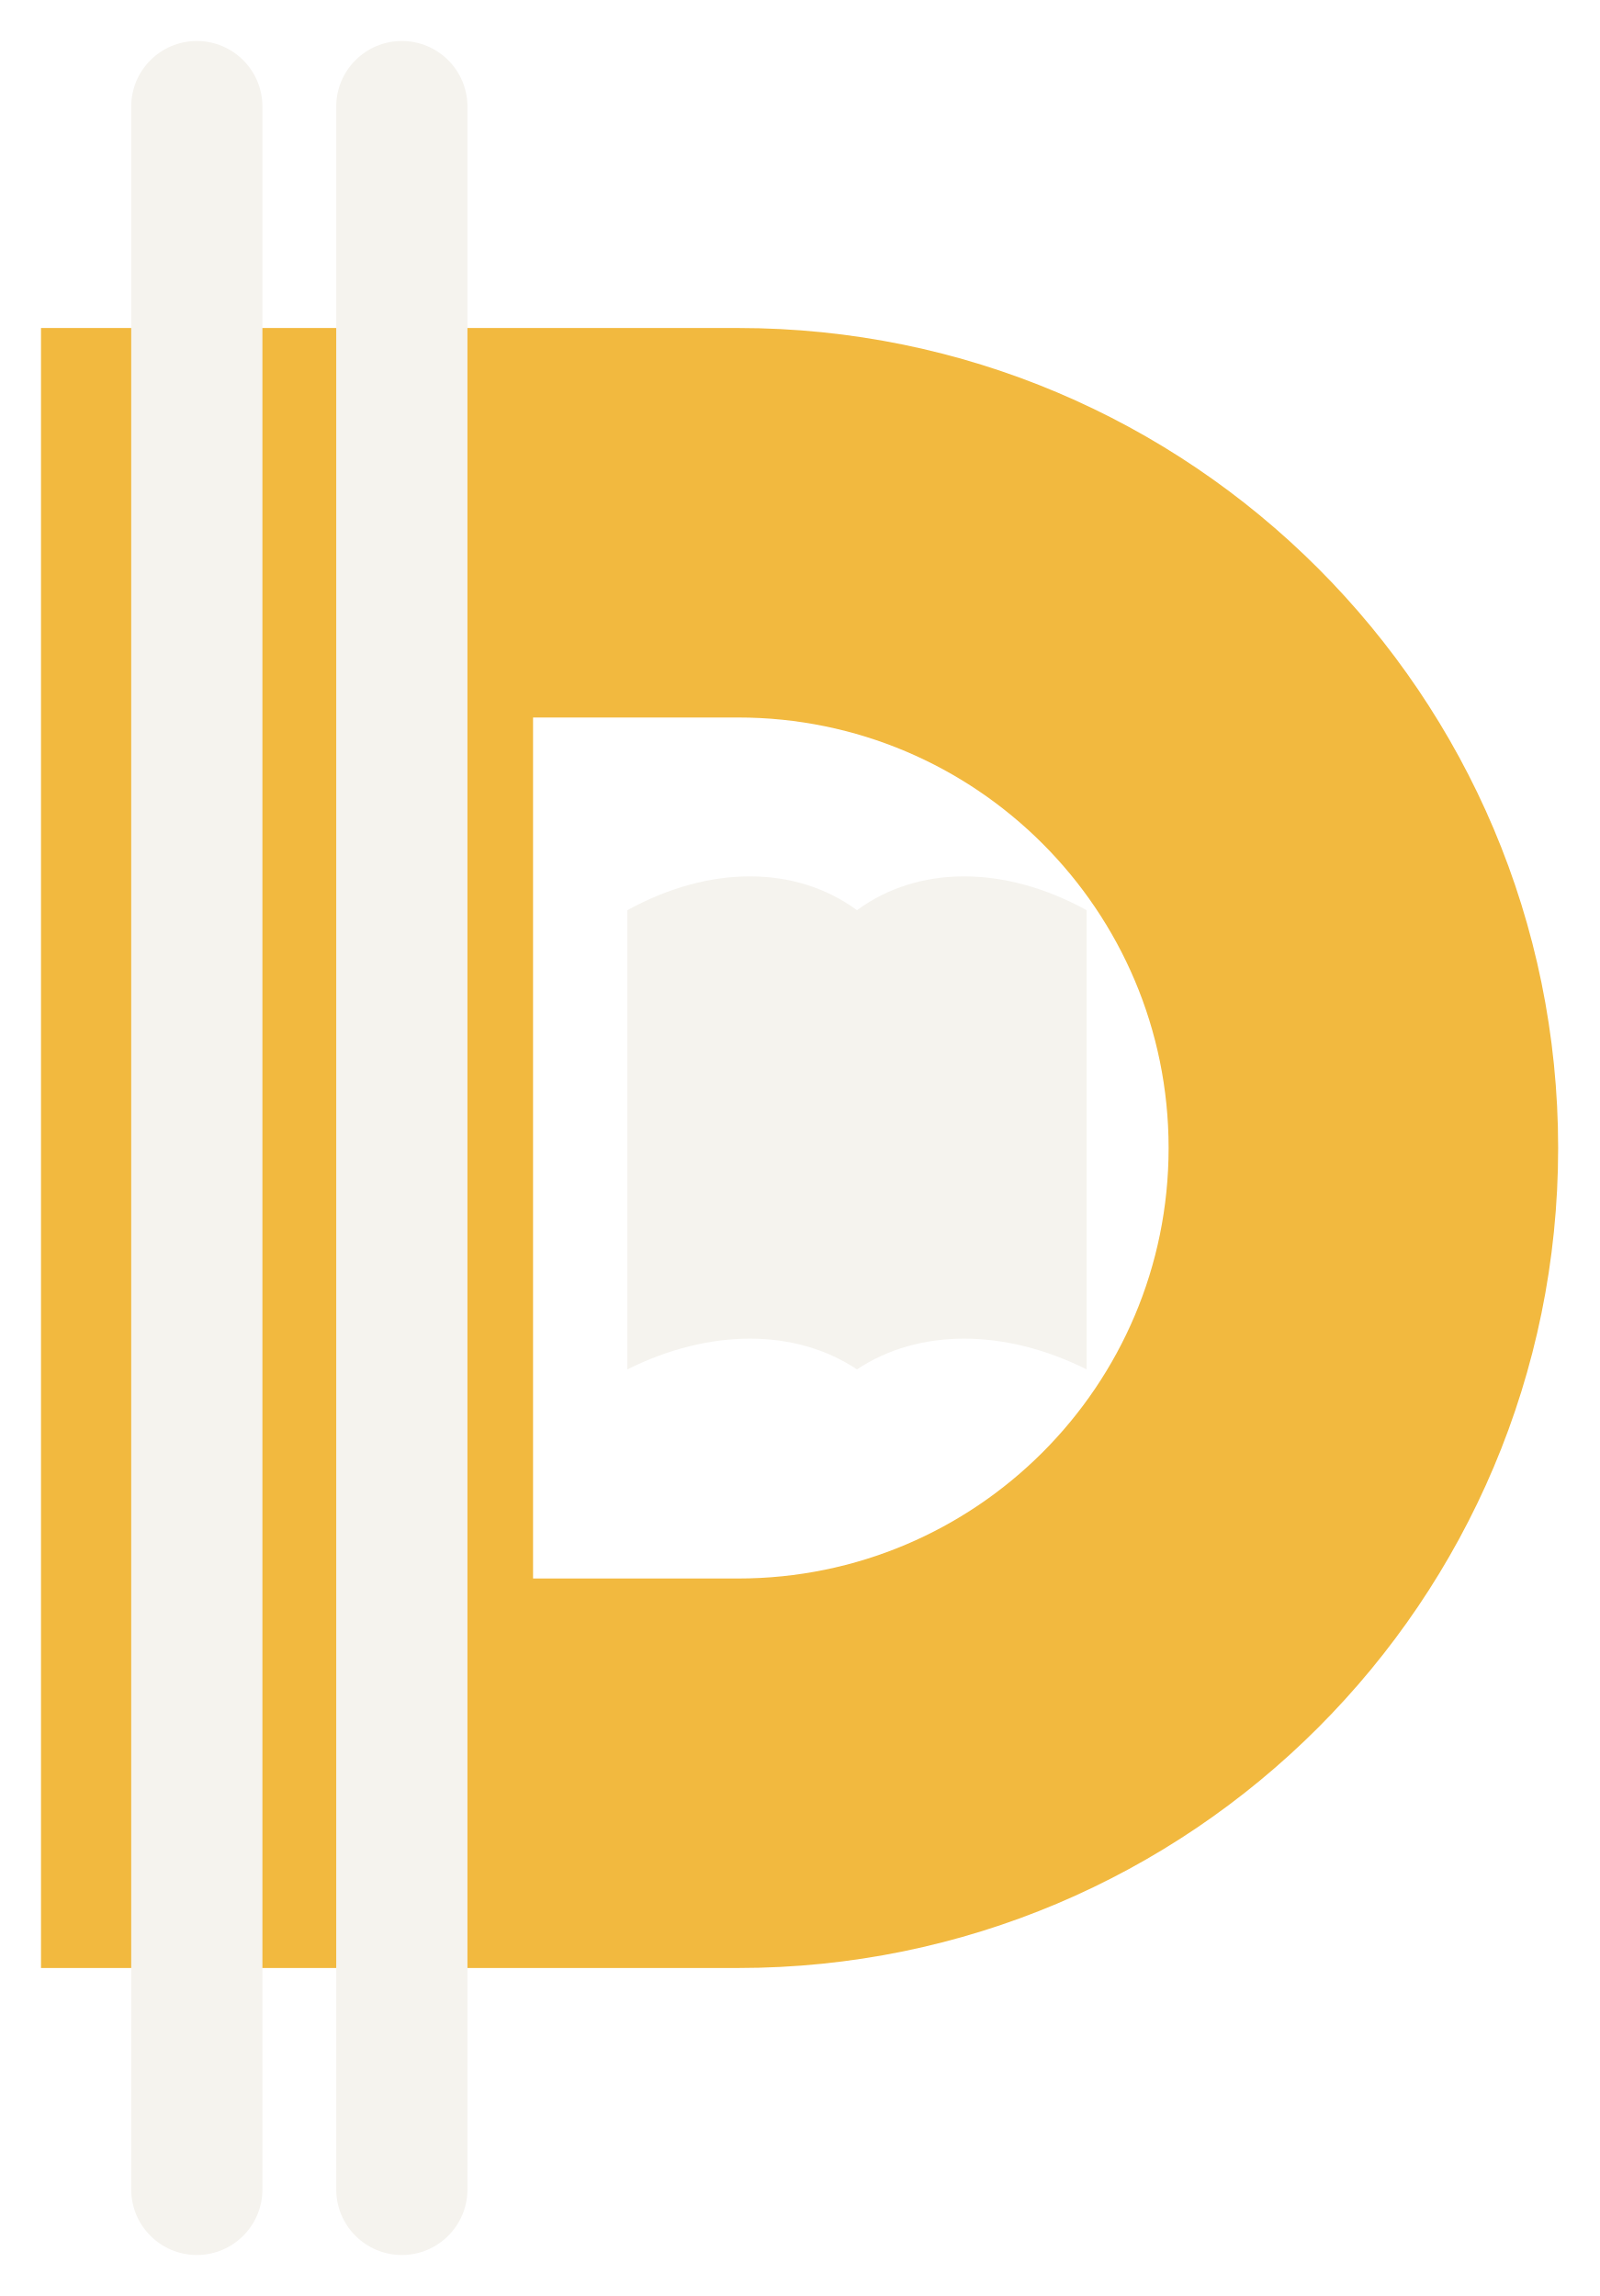
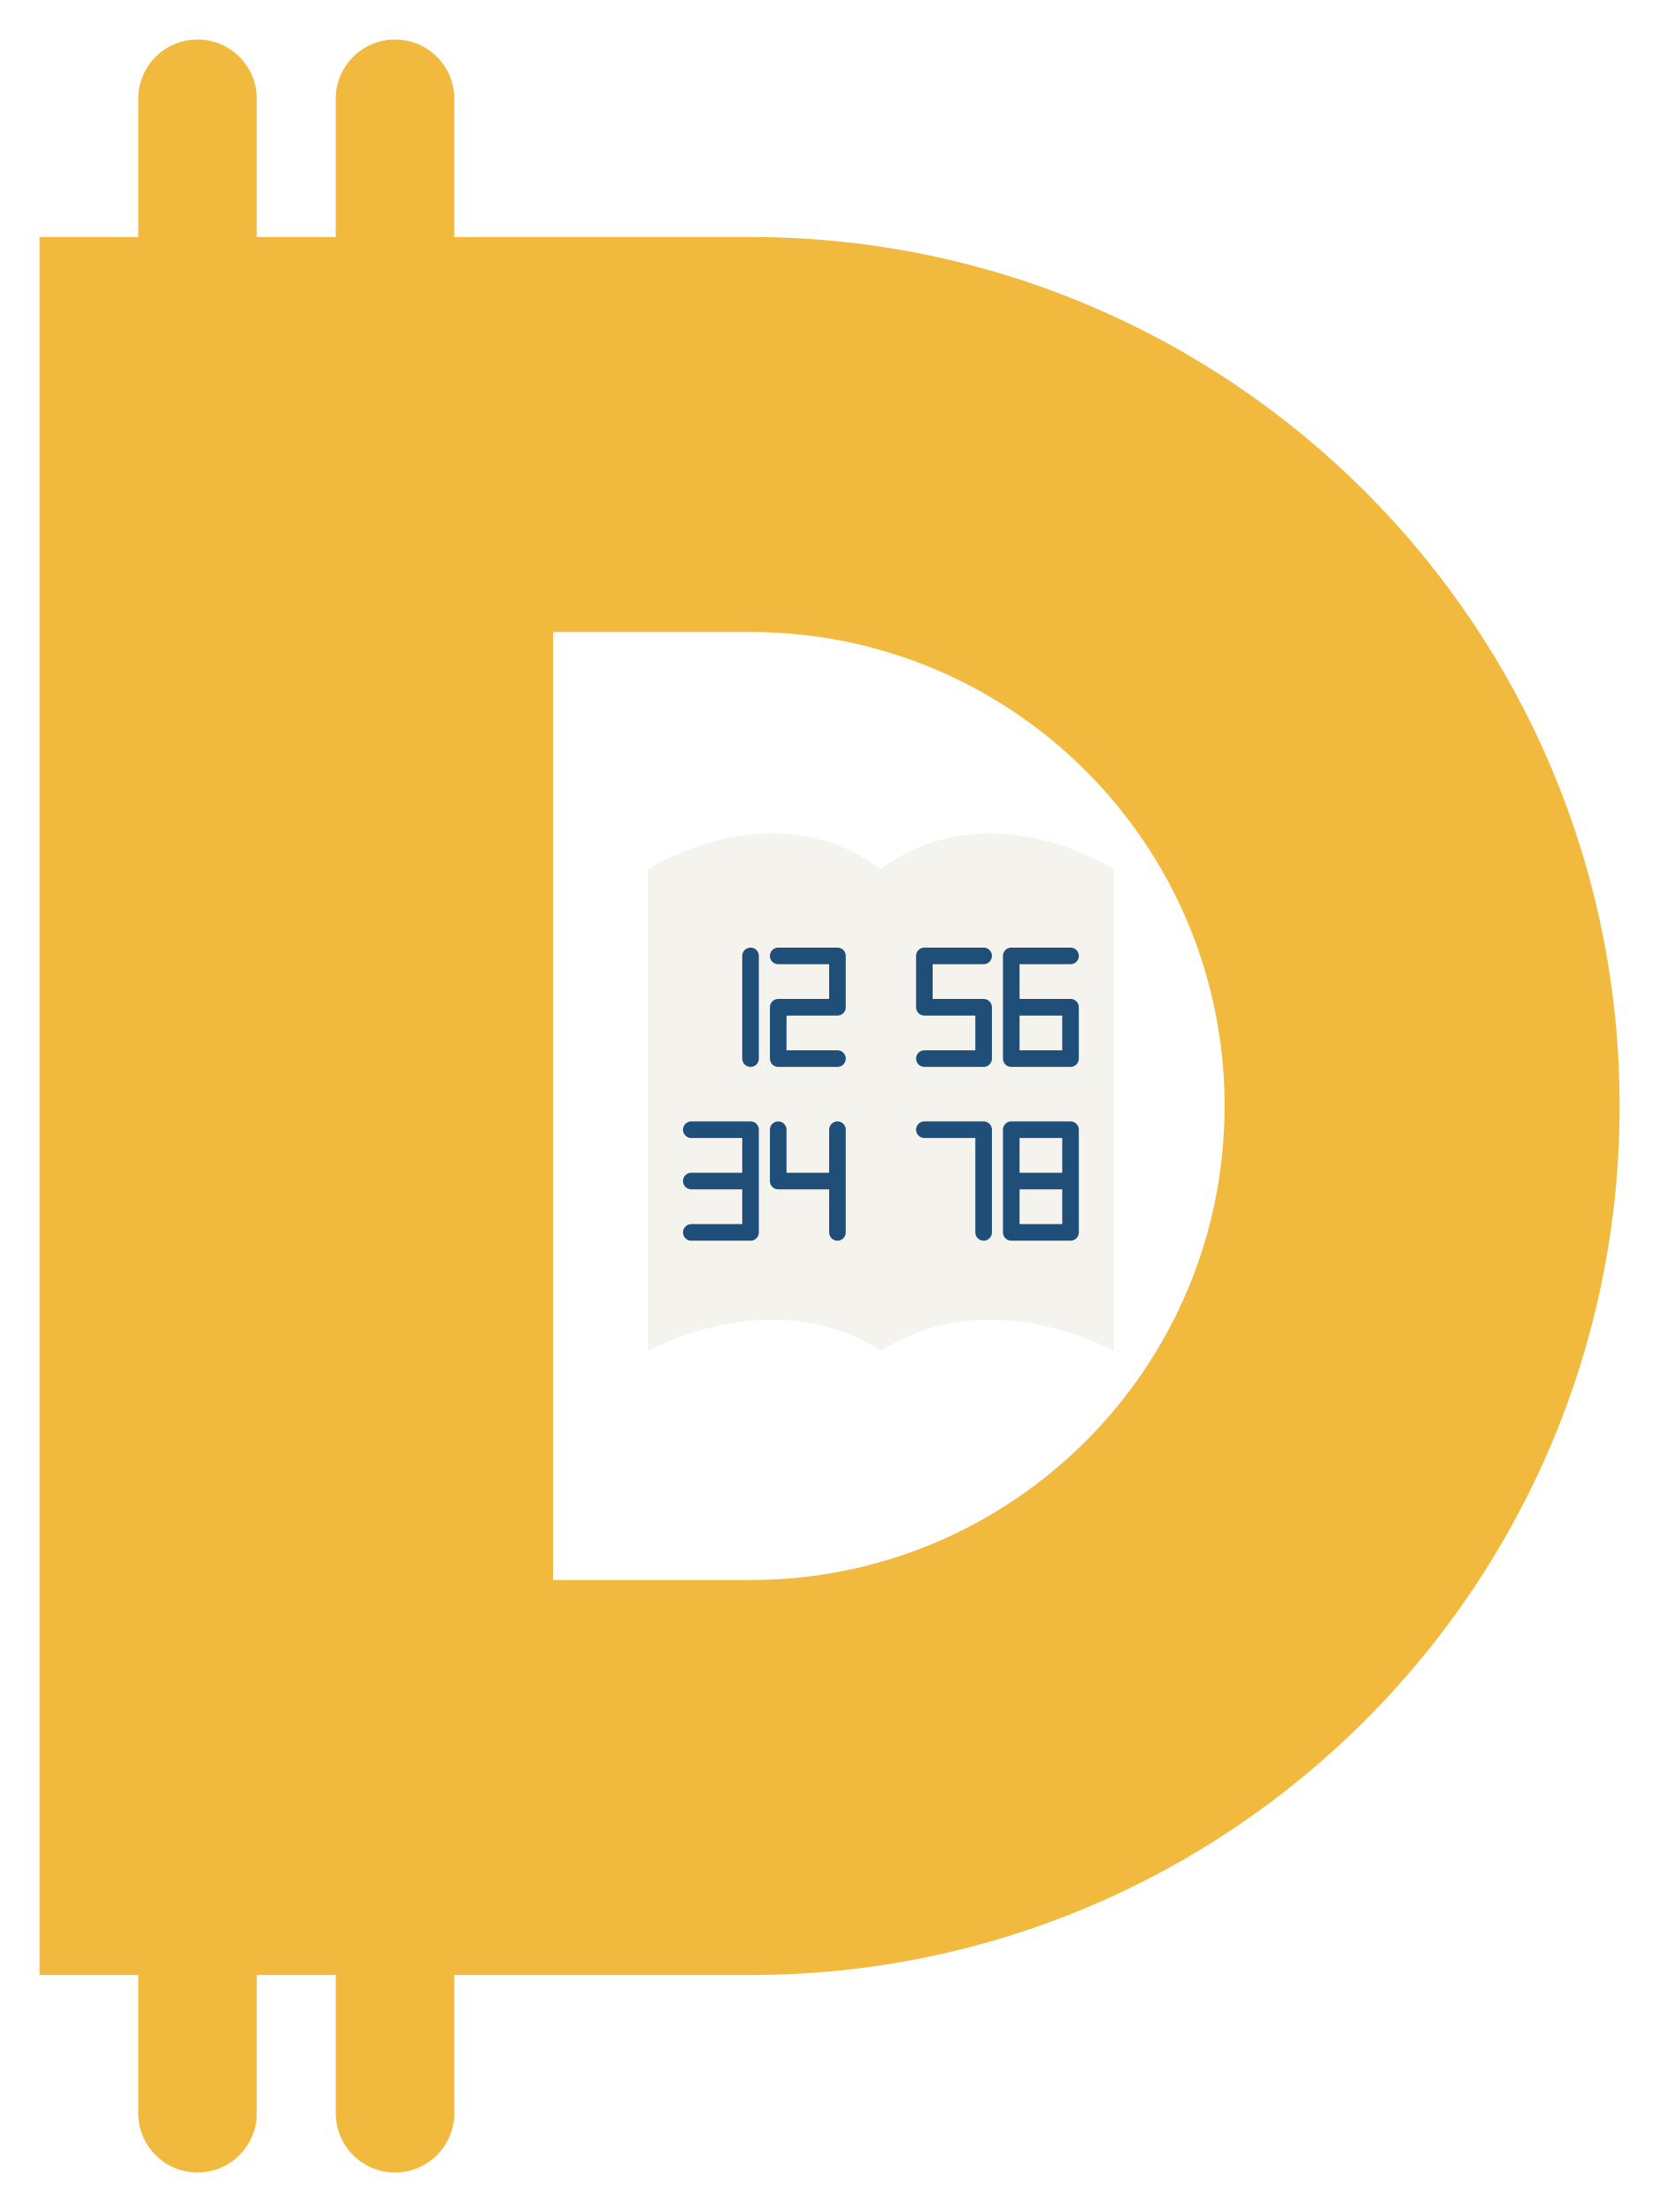
- <svg xmlns="http://www.w3.org/2000/svg" viewBox="14 4 39 56">
-   <path fill-rule="evenodd" fill="#f2b93f" d="M15 12h17a20 20 0 0 1 0 40H15zM27 21.5h5a10.5 10.5 0 0 1 0 21h-5z" />
-   <path d="M29.3 26.2c2-1.1 4.1-1.1 5.6 0v11.2c-1.5-1-3.6-1-5.6 0zM34.9 26.2c1.5-1.1 3.6-1.1 5.6 0v11.2c-2-1-4.1-1-5.6 0z" fill="#f5f3ee" />
-   <rect x="17.2" y="5" width="3.2" height="54" rx="1.6" fill="#f5f3ee" />
-   <rect x="22.2" y="5" width="3.2" height="54" rx="1.6" fill="#f5f3ee" />
+ <svg xmlns="http://www.w3.org/2000/svg" viewBox="11 4 42 56">
+   <g>
+     <path fill-rule="evenodd" fill="#f2b93f" d="M12 10h18a22 22 0 0 1 0 44H12zM25 20h5a12 12 0 0 1 0 24h-5z" />
+     <g fill="#f2b93f">
+       <rect x="14.5" y="5" width="3" height="54" rx="1.5" />
+       <rect x="19.5" y="5" width="3" height="54" rx="1.5" />
+     </g>
+     <path fill="#f5f3ee" d="M27.4 26c2.1-1.2 4.3-1.2 5.9 0v12.2c-1.6-1.05-3.8-1.05-5.9 0zM33.3 26c1.6-1.2 3.8-1.2 5.9 0v12.2c-2.1-1.05-4.3-1.05-5.9 0z" />
+     <path fill="none" stroke="#1f4e79" stroke-width=".42" stroke-linecap="round" stroke-linejoin="round" d="M30.00 28.20L30.00 29.50M30.00 29.50L30.00 30.80M30.70 28.20L32.20 28.20M32.20 28.20L32.20 29.50M30.70 29.50L32.20 29.50M30.70 29.50L30.70 30.80M30.70 30.80L32.20 30.80M28.50 32.60L30.00 32.60M30.00 32.60L30.00 33.90M28.50 33.90L30.00 33.90M30.00 33.90L30.00 35.20M28.50 35.20L30.00 35.20M30.70 32.60L30.70 33.90M30.70 33.90L32.20 33.90M32.20 32.60L32.20 33.90M32.20 33.90L32.20 35.20M34.40 28.20L35.90 28.20M34.40 28.20L34.40 29.50M34.40 29.50L35.90 29.50M35.90 29.50L35.90 30.80M34.40 30.80L35.90 30.80M36.60 28.20L38.10 28.20M36.60 28.20L36.60 29.50M36.60 29.50L38.10 29.50M36.60 29.50L36.60 30.80M36.60 30.80L38.10 30.80M38.10 29.50L38.10 30.80M34.40 32.60L35.90 32.60M35.90 32.60L35.90 33.90M35.90 33.90L35.90 35.20M36.60 32.60L38.10 32.60M38.10 32.60L38.10 33.90M38.10 33.90L38.10 35.20M36.60 35.20L38.10 35.20M36.60 33.90L36.60 35.20M36.60 32.60L36.60 33.90M36.60 33.90L38.10 33.90" />
+   </g>
</svg>
